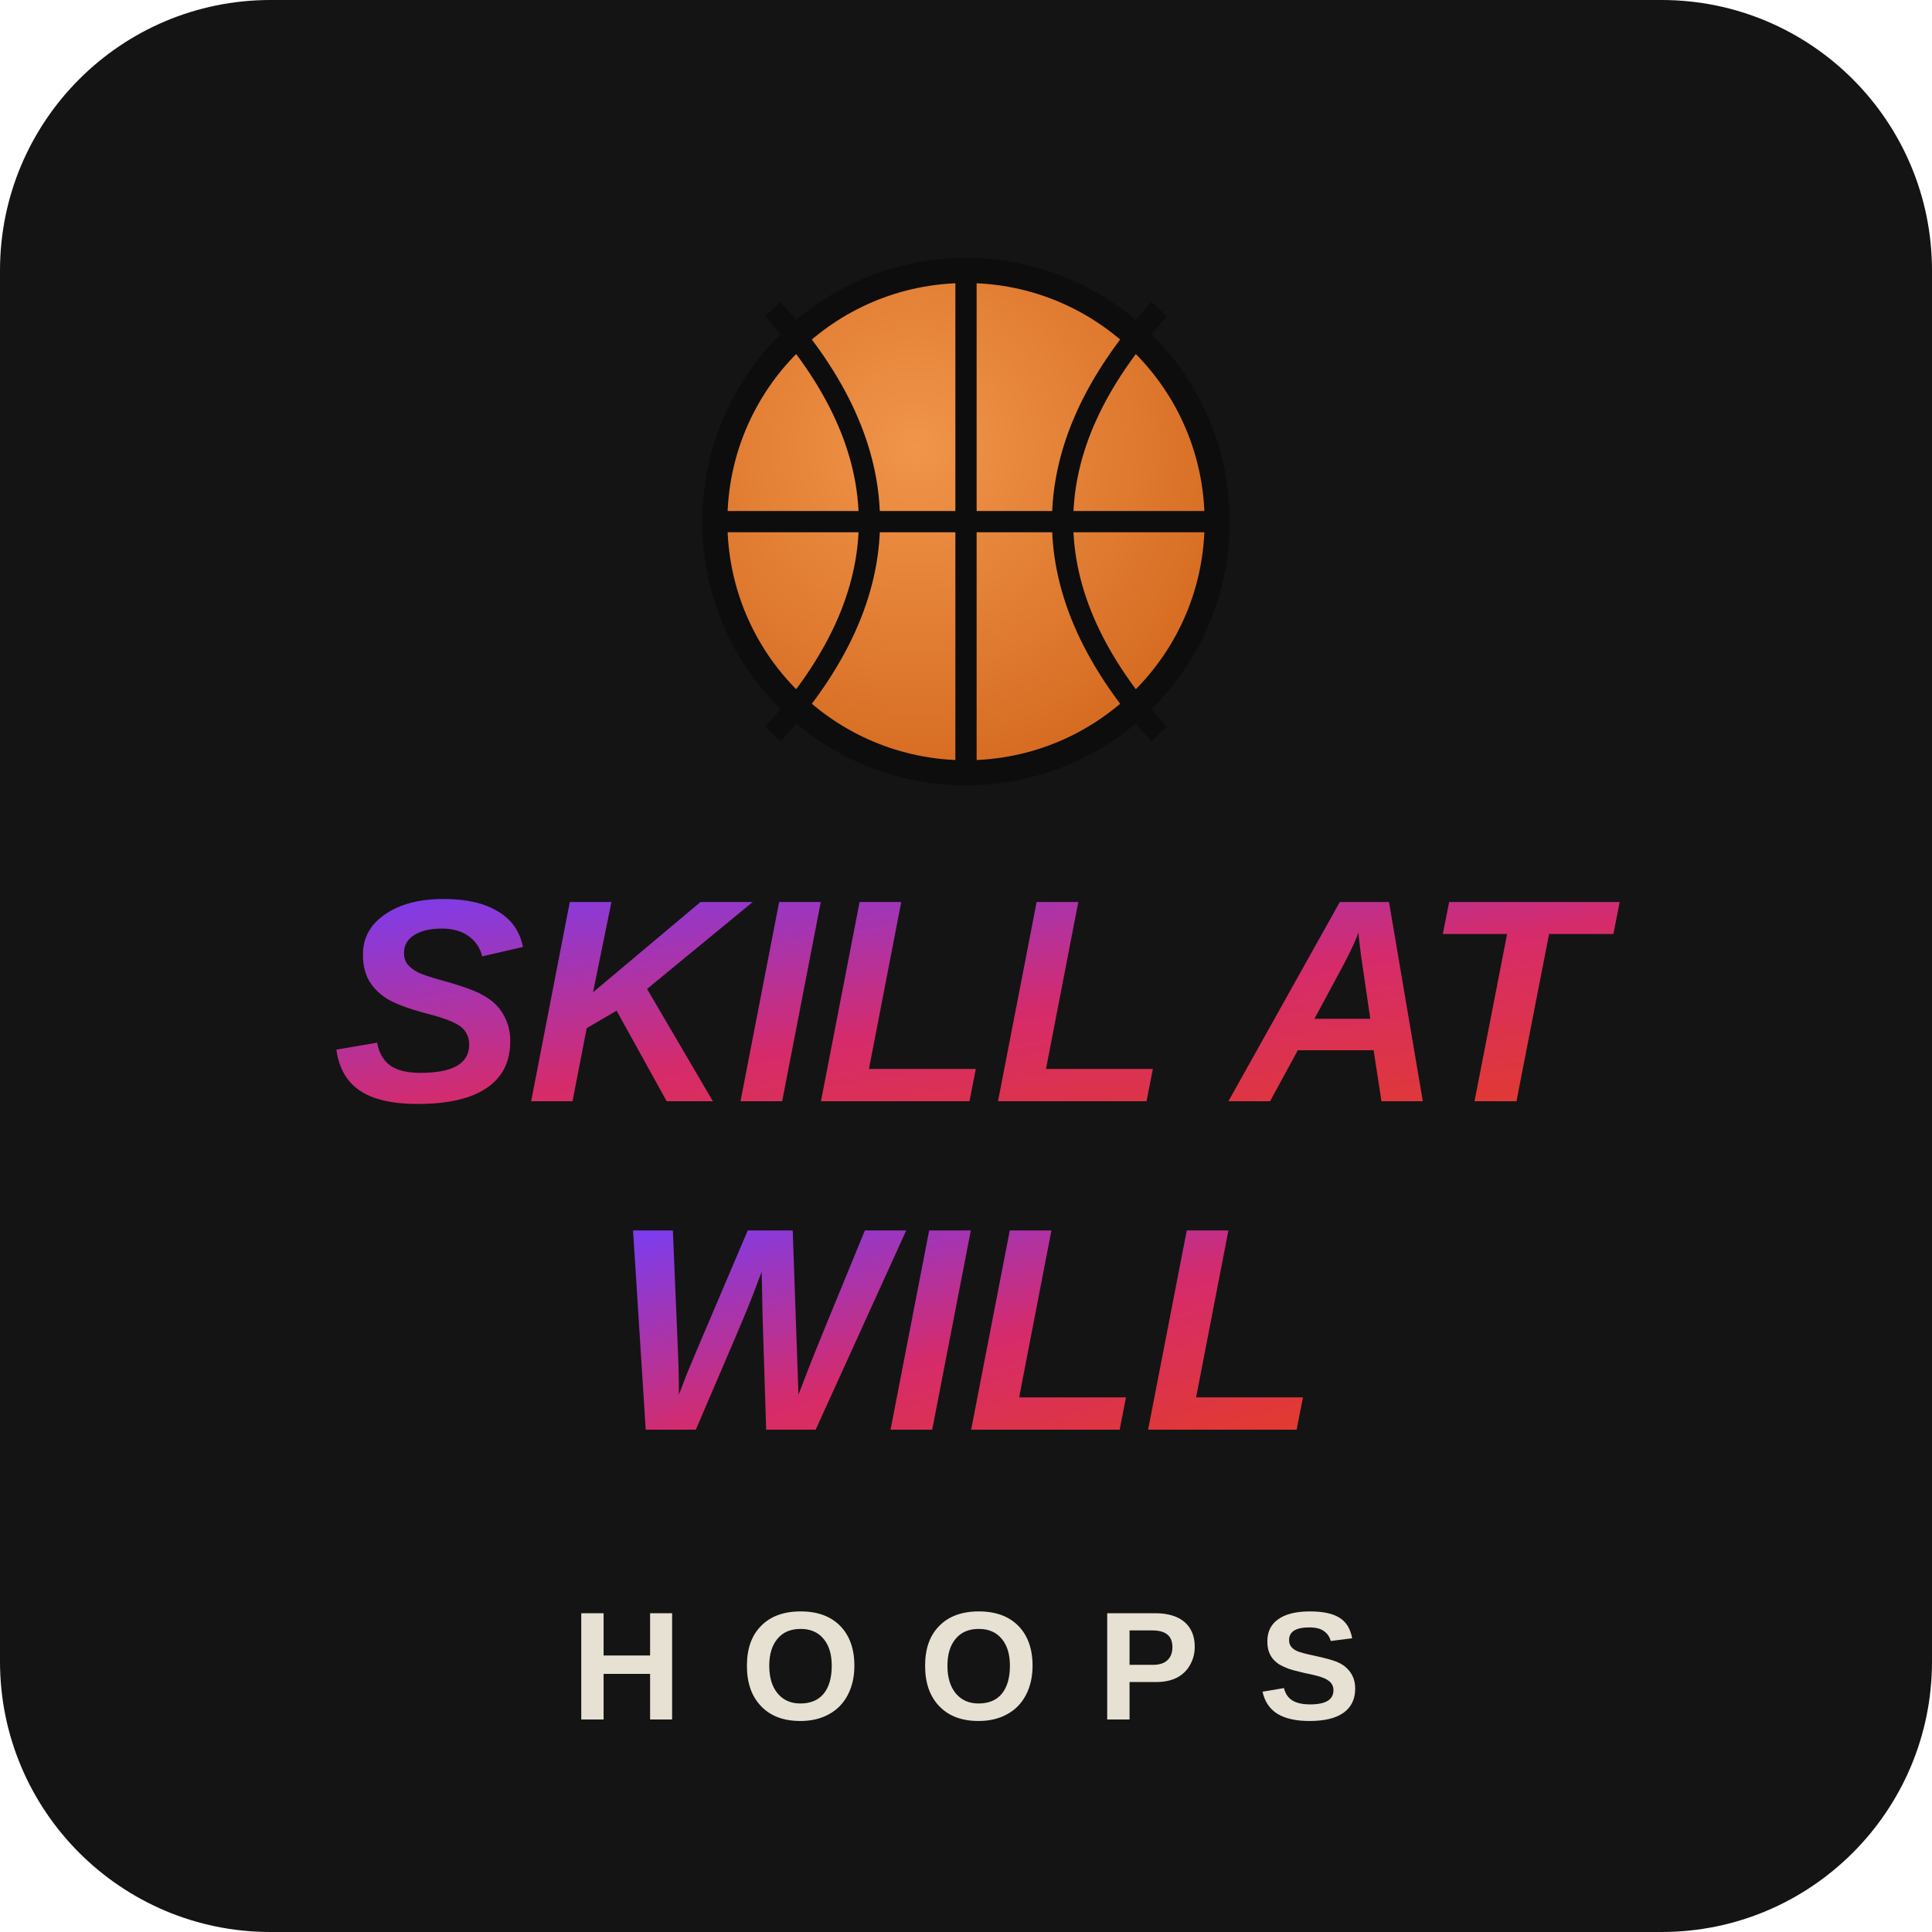
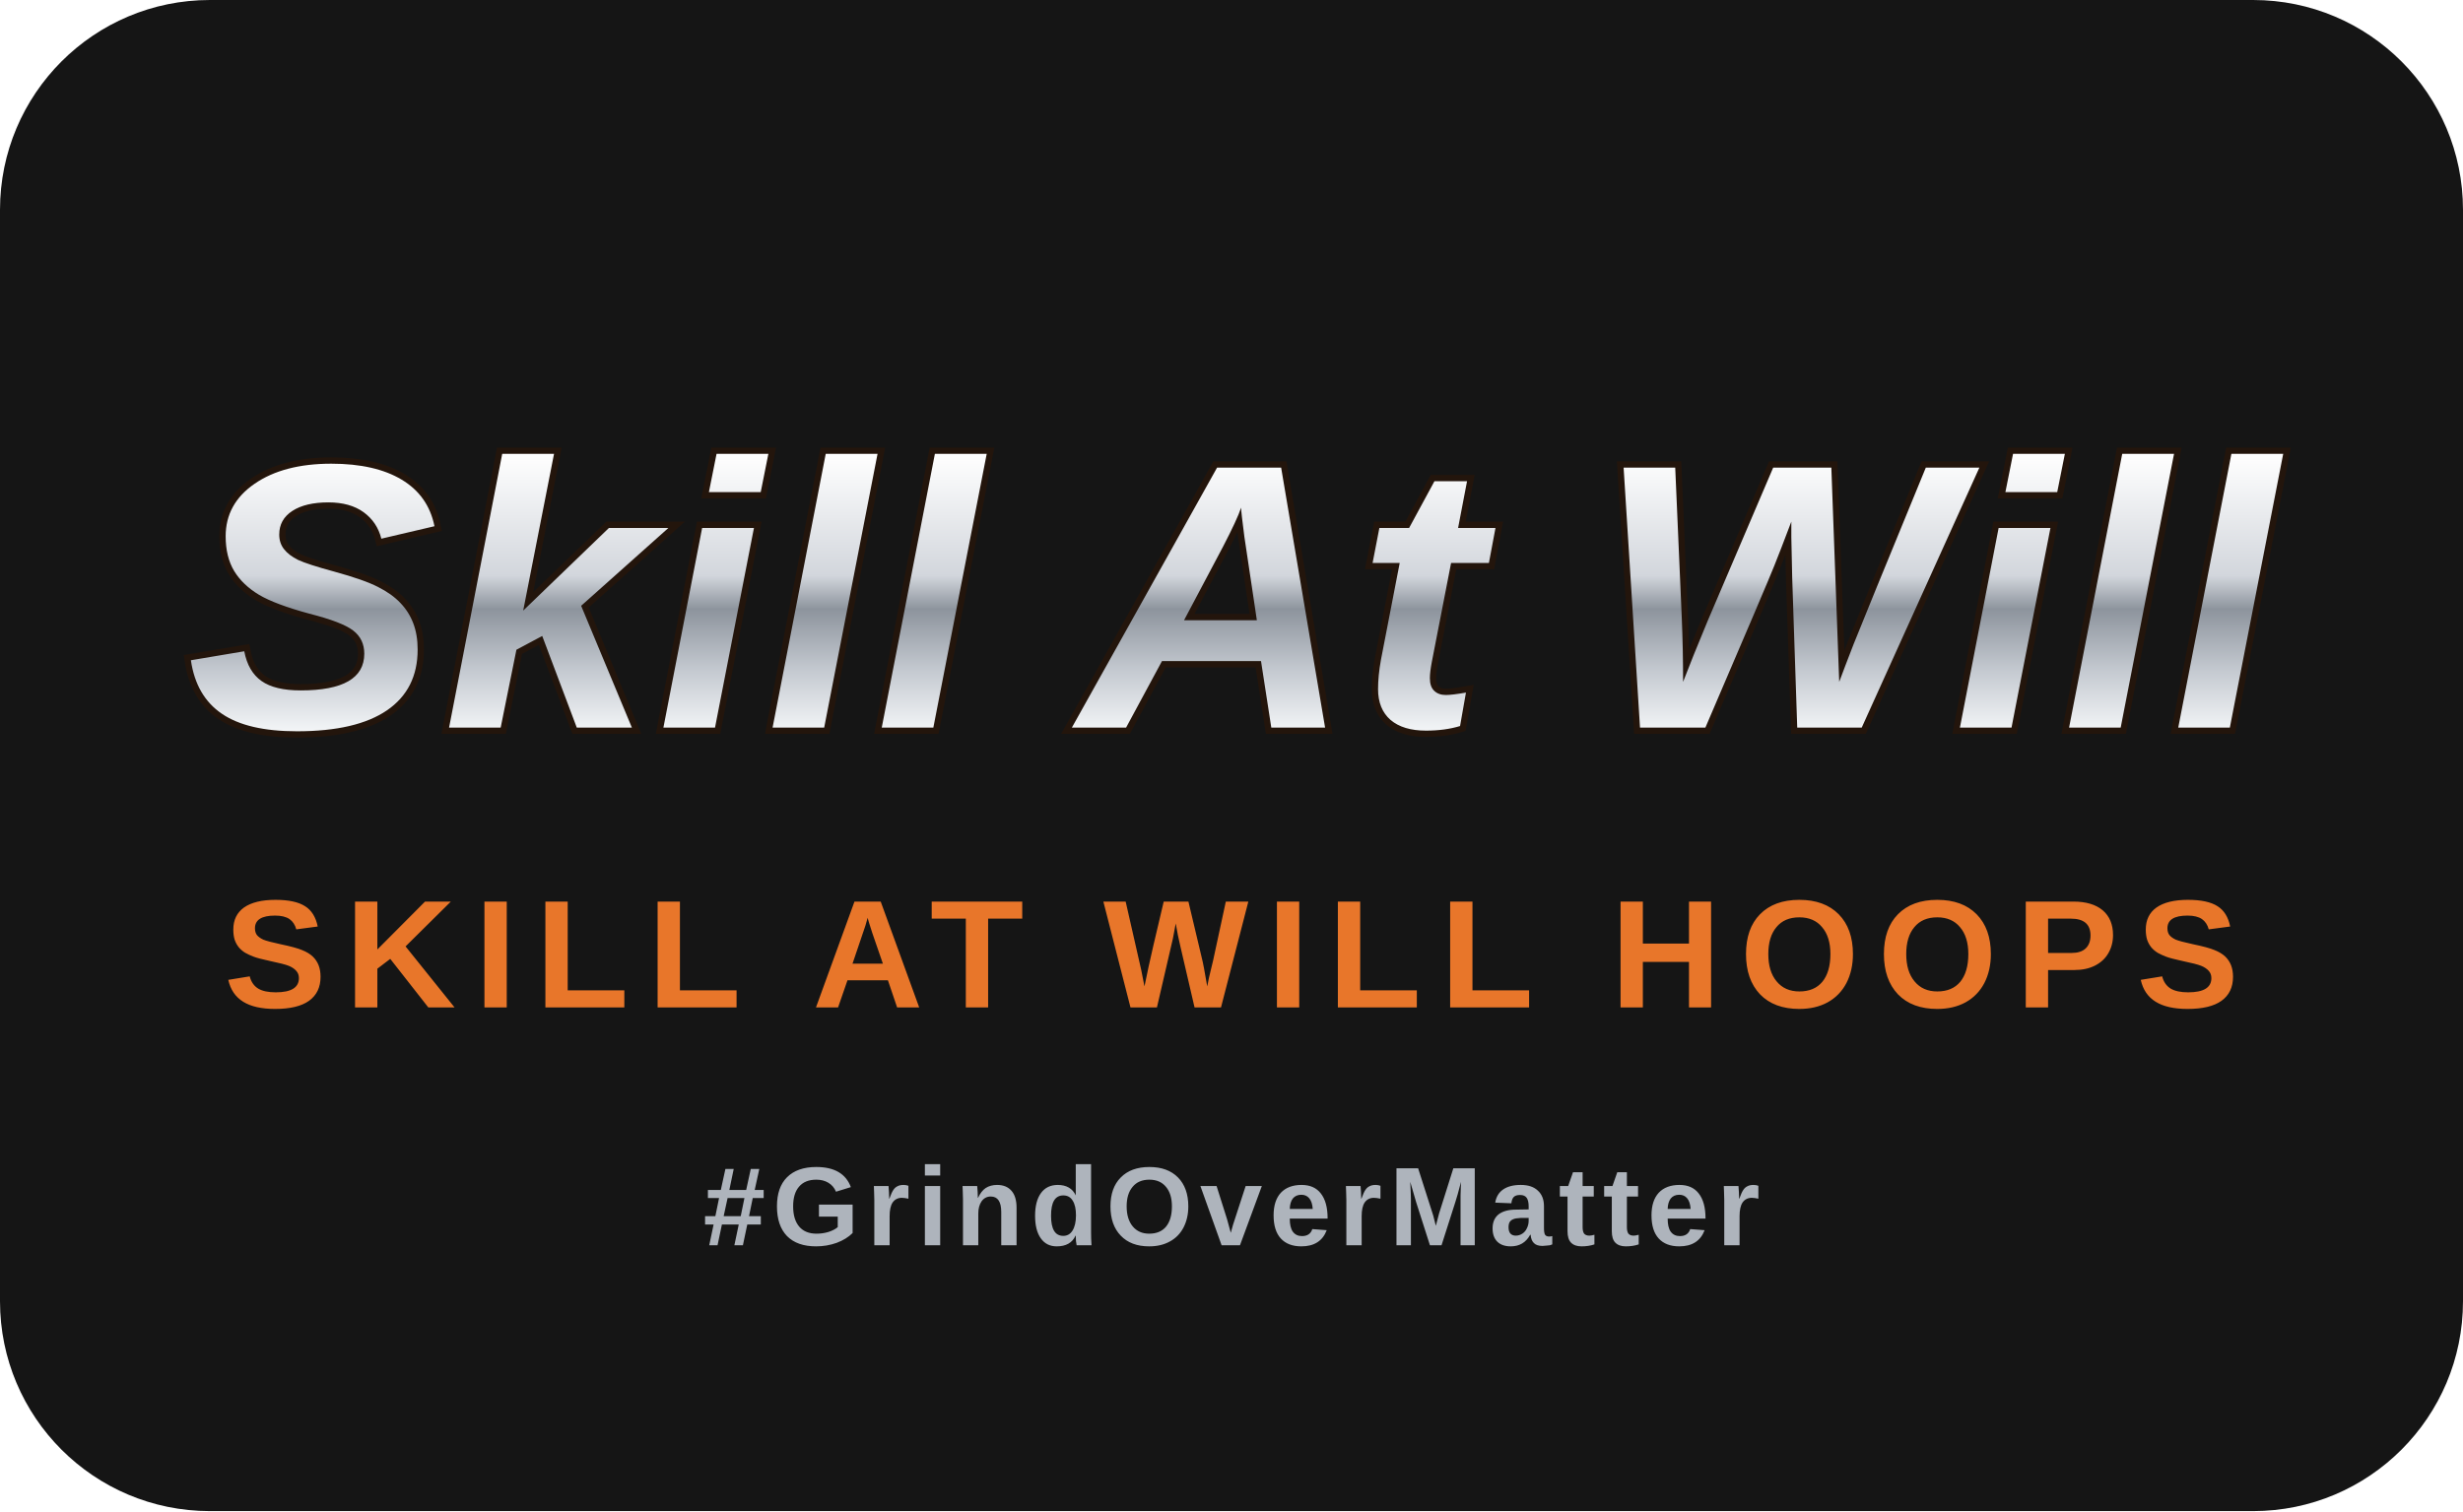
- <svg xmlns="http://www.w3.org/2000/svg" viewBox="0 0 100 100" role="img" aria-label="Skill At Will Hoops">
+ <svg xmlns="http://www.w3.org/2000/svg" viewBox="0 0 176 108" role="img" aria-label="Skill At Will Hoops">
  <defs>
-     <linearGradient id="saw-txt" x1="0" y1="0" x2="1" y2="1">
-       <stop offset="0%" stop-color="#7a3df0" />
-       <stop offset="55%" stop-color="#d62b6a" />
-       <stop offset="100%" stop-color="#e23b2e" />
+     <linearGradient id="saw-chrome" x1="0" y1="0" x2="0" y2="1">
+       <stop offset="0%" stop-color="#ffffff" />
+       <stop offset="44%" stop-color="#d2d6dc" />
+       <stop offset="56%" stop-color="#8d949d" />
+       <stop offset="78%" stop-color="#c4c9d0" />
+       <stop offset="100%" stop-color="#f3f5f7" />
    </linearGradient>
-     <radialGradient id="saw-ball" cx="40%" cy="35%" r="70%">
-       <stop offset="0%" stop-color="#f0954a" />
-       <stop offset="100%" stop-color="#d4691f" />
-     </radialGradient>
  </defs>
-   <rect x="0" y="0" width="100" height="100" rx="14" fill="#141414" />
-   <g>
-     <circle cx="50" cy="27" r="13" fill="url(#saw-ball)" stroke="#0d0d0d" stroke-width="1.3" />
-     <g stroke="#0d0d0d" stroke-width="1.1" fill="none">
-       <line x1="37" y1="27" x2="63" y2="27" />
-       <line x1="50" y1="14" x2="50" y2="40" />
-       <path d="M40 16 Q50 27 40 38" />
-       <path d="M60 16 Q50 27 60 38" />
-     </g>
-   </g>
-   <text x="50" y="57" text-anchor="middle" font-family="'Arial Black',Arial,sans-serif" font-weight="900" font-style="italic" font-size="15" fill="url(#saw-txt)">SKILL AT</text>
-   <text x="50" y="74" text-anchor="middle" font-family="'Arial Black',Arial,sans-serif" font-weight="900" font-style="italic" font-size="15" fill="url(#saw-txt)">WILL</text>
-   <text x="50" y="89" text-anchor="middle" font-family="Arial,sans-serif" font-weight="700" font-size="8" letter-spacing="3" fill="#e7e1d3">HOOPS</text>
+   <rect x="0" y="0" width="176" height="108" rx="15" fill="#151515" />
+   <text x="88" y="52" text-anchor="middle" font-family="'Arial Black','Helvetica Neue',Arial,sans-serif" font-weight="900" font-style="italic" font-size="27" letter-spacing="0.3" fill="url(#saw-chrome)" stroke="#23150c" stroke-width="0.9" paint-order="stroke">Skill At Will</text>
+   <text x="88" y="72" text-anchor="middle" font-family="Arial,sans-serif" font-weight="800" font-size="11" letter-spacing="1.3" fill="#e8762a">SKILL AT WILL HOOPS</text>
+   <text x="88" y="89" text-anchor="middle" font-family="Arial,sans-serif" font-weight="700" font-size="8" letter-spacing="0.5" fill="#aeb4bc">#GrindOverMatter</text>
</svg>
